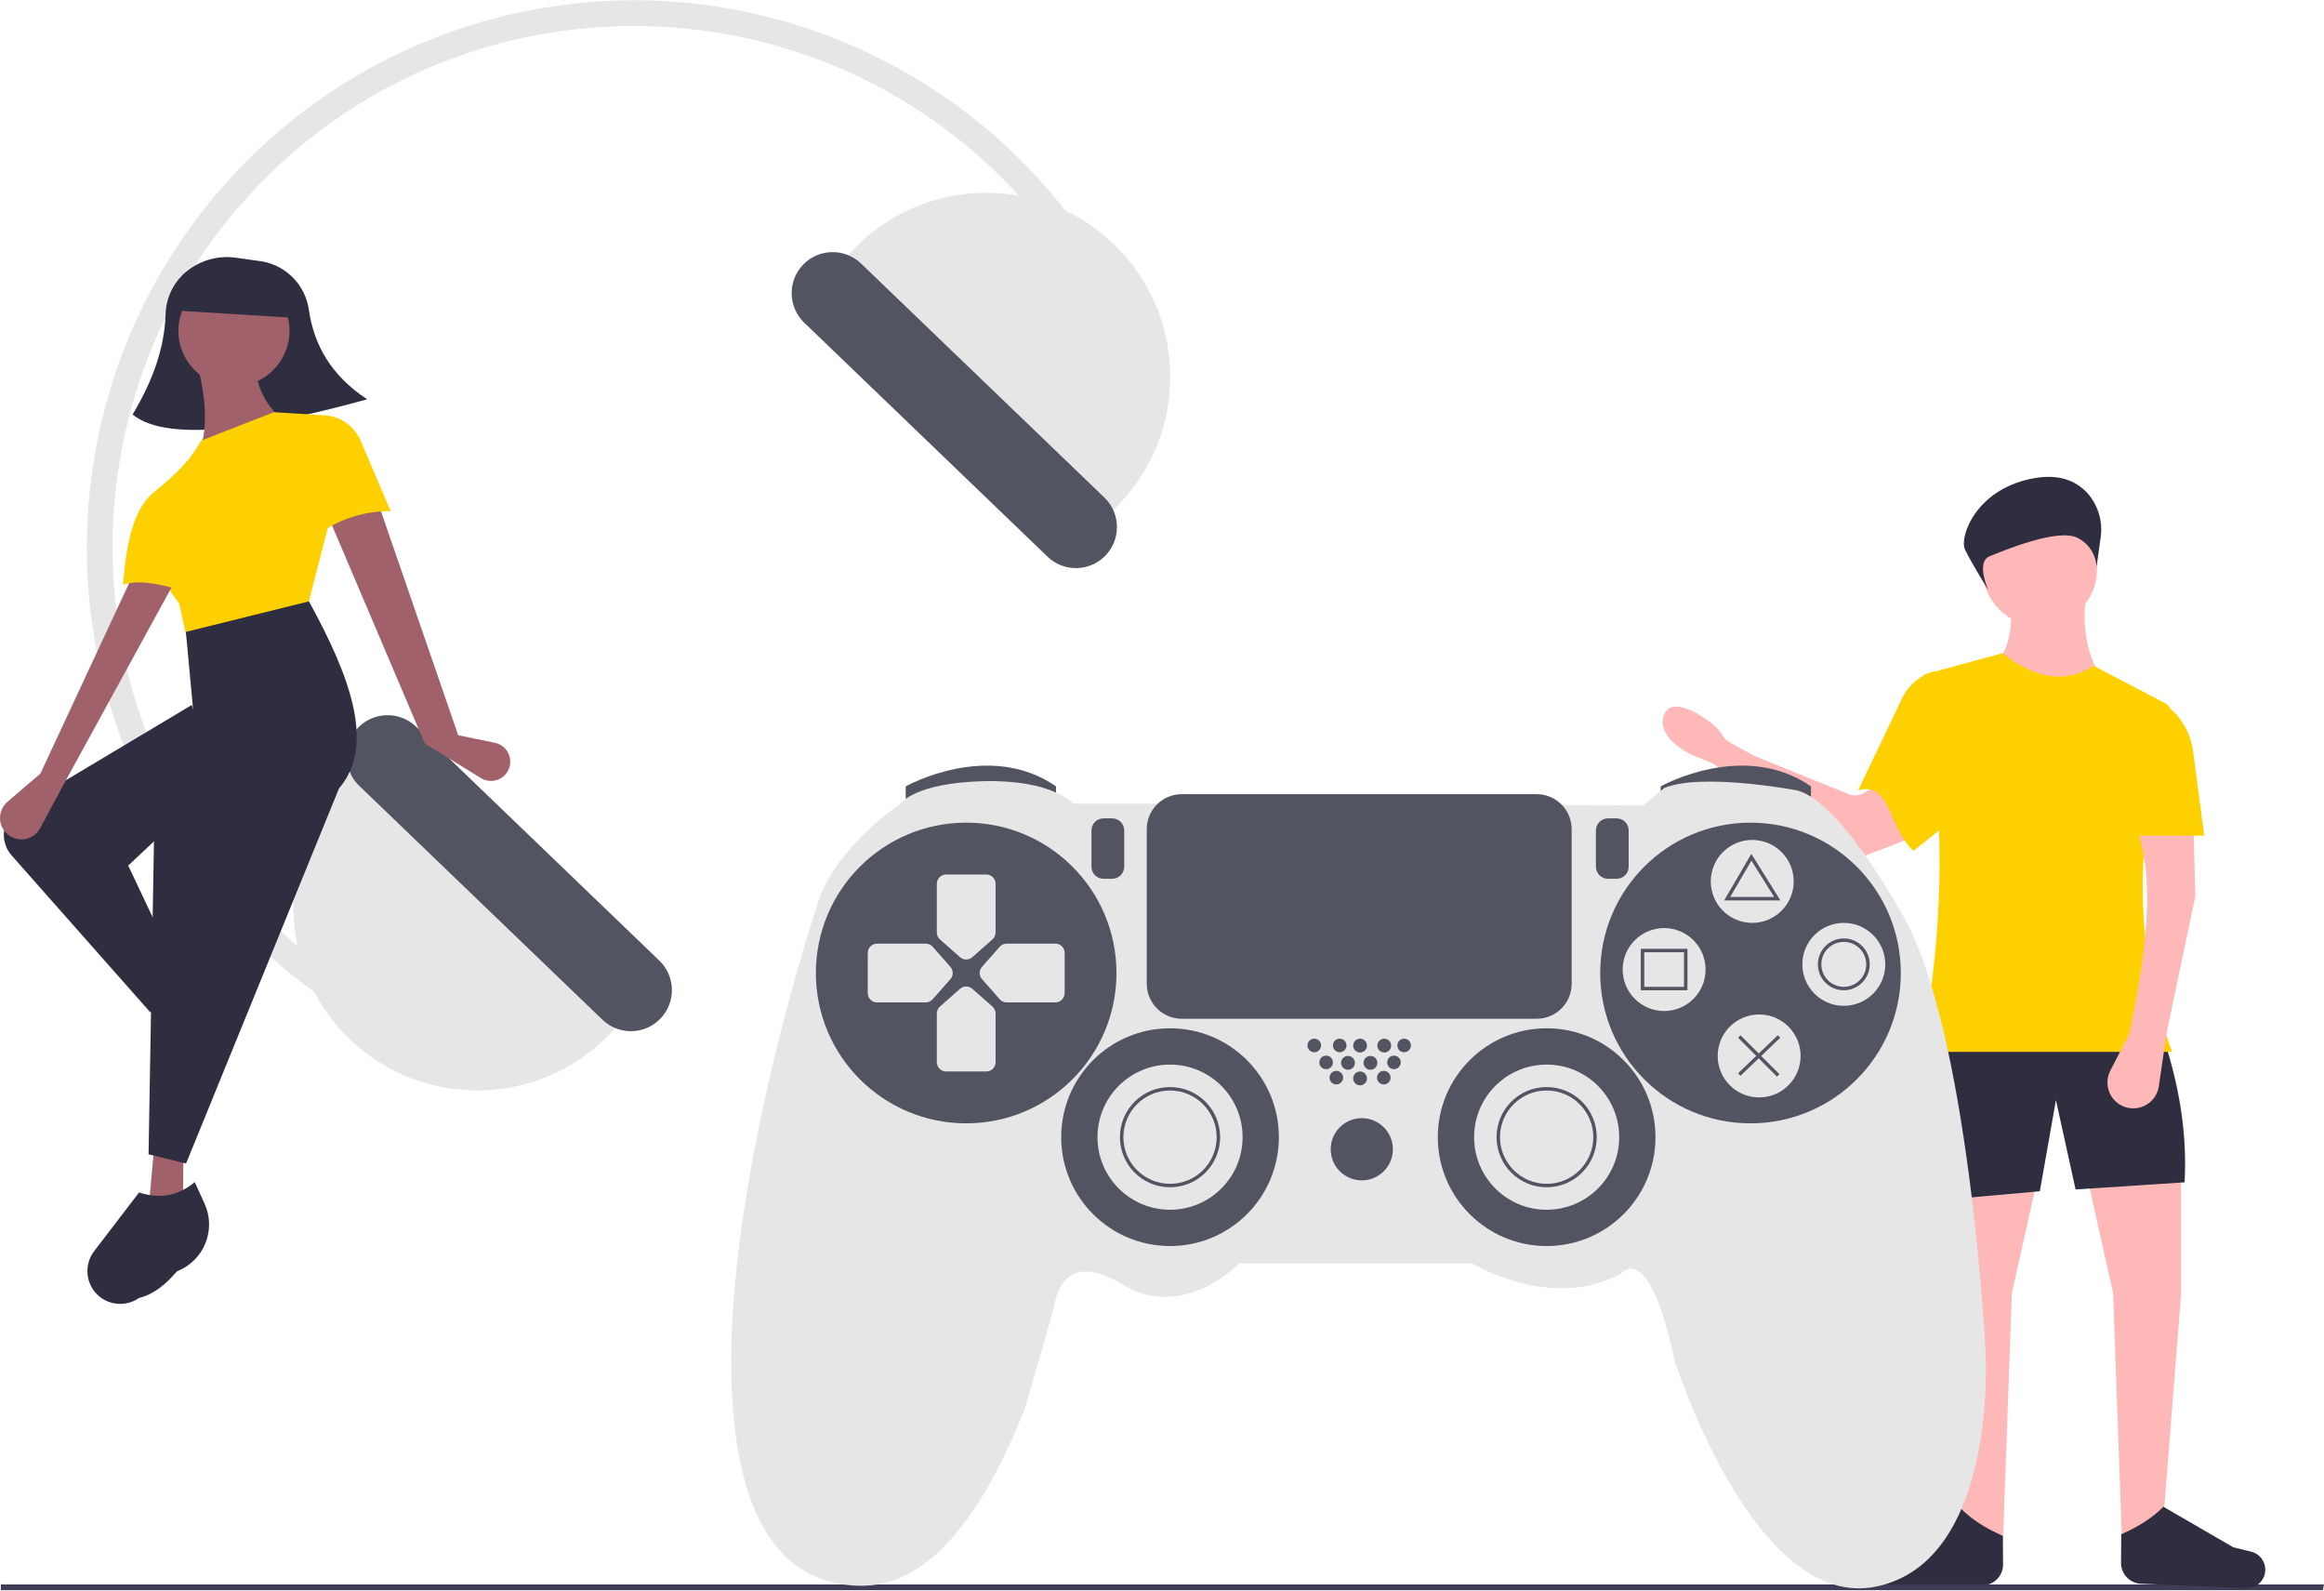
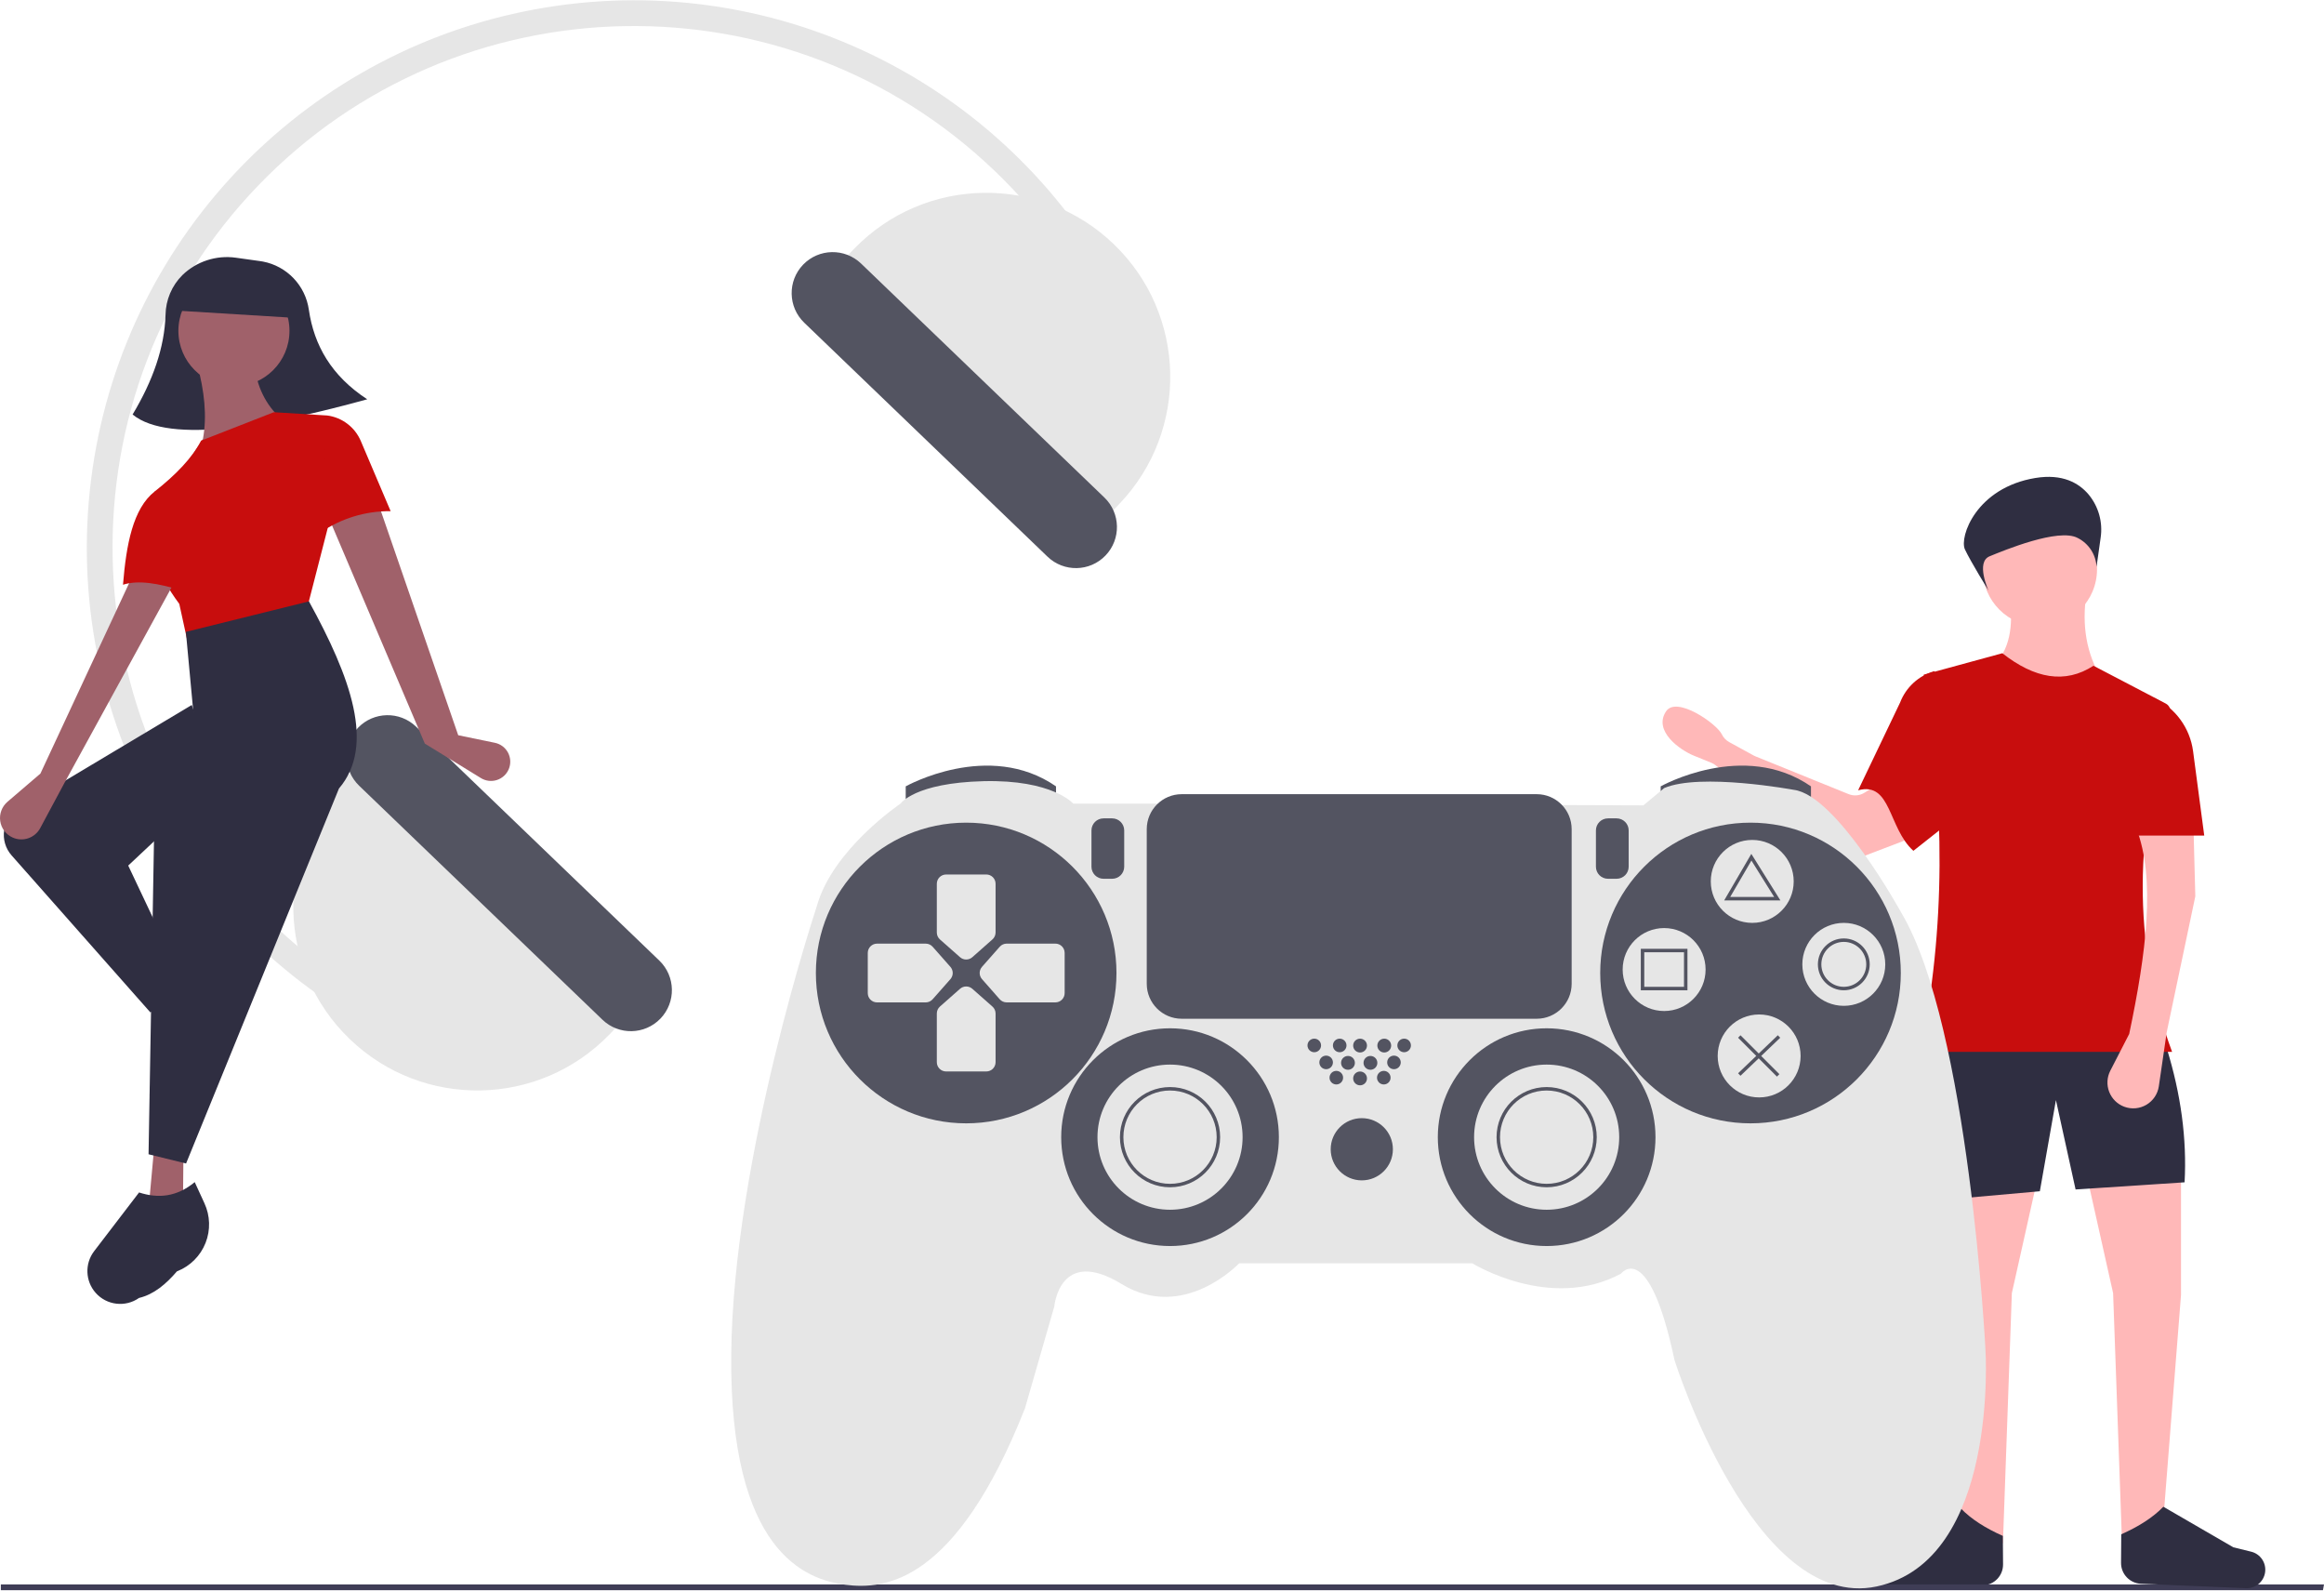
<svg xmlns="http://www.w3.org/2000/svg" data-name="Layer 1" width="883.272" height="604.198" viewBox="0 0 883.272 604.198">
  <path d="M916.662,400.177q18.262,19.152,40.749,6.112c-6.291-10.082-7.789-21.048-6.112-32.599H922.095C923.389,383.841,923.041,393.293,916.662,400.177Z" transform="translate(-158.3639 -147.9008)" fill="#ffb8b8" />
  <polygon points="806.517 586.416 822.138 578.267 828.929 492.015 828.929 446.512 792.934 445.833 803.121 491.336 806.517 586.416" fill="#ffb8b8" />
  <polygon points="761.238 586.416 745.618 578.267 738.827 492.015 738.827 446.512 774.821 445.833 764.634 491.336 761.238 586.416" fill="#ffb8b8" />
  <path d="M895.608,603.921l38.032-3.396,6.112-34.636,7.471,33.957,41.428-2.717c.905-16.502-1.394-33.486-6.791-50.936L890.854,544.156Z" transform="translate(-158.3639 -147.9008)" fill="#2f2e41" />
  <path d="M856.078,473.842l-45.749-35.228a6.654,6.654,0,0,0-1.552-.891l-6.649-2.705c-5.341-2.173-15.513-9.4-10.552-16.842,4-6,19.311,4.748,21.195,8.73a6.578,6.578,0,0,0,2.789,2.951l9.297,5.095a6.654,6.654,0,0,0,.698.331l35.396,14.347a6.654,6.654,0,0,0,6.063-.547l6.417-4.069a6.654,6.654,0,0,1,10.09,4.326l2.121,10.704a6.654,6.654,0,0,1-4.157,7.511l-18.977,7.234A6.654,6.654,0,0,1,856.078,473.842Z" transform="translate(-158.3639 -147.9008)" fill="#ffb8b8" />
-   <path d="M864.576,448.175c12.666-3.397,11.336,14.299,21,23l19-15-11.005-53.281h0a19.803,19.803,0,0,0-13.049,11.949Z" transform="translate(-158.3639 -147.9008)" fill="#fed000" />
-   <path d="M888.137,547.552h95.76c-15.498-41.763-13.989-84.717-.793-128.488a3.263,3.263,0,0,0-1.604-3.84L954.015,400.856c-10.789,7.02-22.385,4.863-34.636-4.754l-29.882,8.15C897.631,453.109,897.862,500.962,888.137,547.552Z" transform="translate(-158.3639 -147.9008)" fill="#fed000" />
+   <path d="M864.576,448.175c12.666-3.397,11.336,14.299,21,23l19-15-11.005-53.281h0a19.803,19.803,0,0,0-13.049,11.949Z" transform="translate(-158.3639 -147.9008)" fill="#C80D0D" />
+   <path d="M888.137,547.552h95.76c-15.498-41.763-13.989-84.717-.793-128.488a3.263,3.263,0,0,0-1.604-3.84L954.015,400.856c-10.789,7.02-22.385,4.863-34.636-4.754l-29.882,8.15C897.631,453.109,897.862,500.962,888.137,547.552Z" transform="translate(-158.3639 -147.9008)" fill="#C80D0D" />
  <path d="M912.082,750.268l-39.907,1.692a7.045,7.045,0,0,1-7.266-5.996h0a7.045,7.045,0,0,1,5.29-7.885l6.769-1.659,26.604-15.42c3.941,4.081,9.369,7.532,16.004,10.471l.078,10.842A7.906,7.906,0,0,1,912.082,750.268Z" transform="translate(-158.3639 -147.9008)" fill="#2f2e41" />
  <polygon points="882.877 604.198 0.321 604.198 0.321 602.017 883.272 602.017 882.877 604.198" fill="#3f3d56" />
  <path d="M972.07,749.662l39.907,1.692a7.045,7.045,0,0,0,7.266-5.996h0a7.045,7.045,0,0,0-5.29-7.885l-6.769-1.659-26.604-15.42c-3.941,4.081-9.369,7.532-16.004,10.471l-.078,10.842A7.906,7.906,0,0,0,972.07,749.662Z" transform="translate(-158.3639 -147.9008)" fill="#2f2e41" />
  <circle cx="775.276" cy="216.281" r="21.733" fill="#ffb8b8" />
  <path d="M967.598,540.76l-7.18,13.961a9.818,9.818,0,0,0,5.283,13.683h0a9.818,9.818,0,0,0,13.162-7.776l2.996-20.547L992.726,488.466l-.679-25.808H970.314C977.727,481.853,974.05,510.166,967.598,540.76Z" transform="translate(-158.3639 -147.9008)" fill="#ffb8b8" />
-   <path d="M966.918,465.375h29.203l-4.239-32.027a26.235,26.235,0,0,0-14.777-20.267h0Z" transform="translate(-158.3639 -147.9008)" fill="#fed000" />
+   <path d="M966.918,465.375h29.203l-4.239-32.027a26.235,26.235,0,0,0-14.777-20.267h0Z" transform="translate(-158.3639 -147.9008)" fill="#C80D0D" />
  <path d="M956.745,352.211a20.895,20.895,0,0,0-4.568-16.413c-3.708-4.388-9.923-7.979-20.234-6.285-22.497,3.696-28.985,22.425-26.781,27.135s8.96,15.628,8.96,15.628-4.958-10.808.423-13.008,26.207-10.867,33.476-6.962a13.028,13.028,0,0,1,7.165,10.975Z" transform="translate(-158.3639 -147.9008)" fill="#2f2e41" />
  <path d="M584.773,261.764l-8.738,4.434a197.756,197.756,0,0,0-39.44-53.181c-78.782-75.738-204.492-73.262-280.23,5.52s-73.262,204.492,5.52,280.23A198.061,198.061,0,0,0,312.786,534.292l-4.274,8.816A207.991,207.991,0,1,1,584.773,261.764Z" transform="translate(-158.3639 -147.9008)" fill="#e6e6e6" />
  <path d="M289.156,444.051A69.924,69.924,0,0,0,389.971,540.971l12.038-12.522L301.194,431.529Z" transform="translate(-158.3639 -147.9008)" fill="#e6e6e6" />
  <path d="M294.439,424.417a15.606,15.606,0,0,0,.434,22.041l92.467,88.895a15.588,15.588,0,0,0,21.606-22.475l-92.467-88.895A15.606,15.606,0,0,0,294.439,424.417Z" transform="translate(-158.3639 -147.9008)" fill="#535461" />
  <path d="M571.774,351.862l12.038-12.522a69.924,69.924,0,0,0-100.815-96.92l-12.038,12.522Z" transform="translate(-158.3639 -147.9008)" fill="#e6e6e6" />
  <path d="M463.587,248.473a15.606,15.606,0,0,0,.434,22.041l92.467,88.895a15.588,15.588,0,0,0,21.606-22.475l-92.467-88.895A15.606,15.606,0,0,0,463.587,248.473Z" transform="translate(-158.3639 -147.9008)" fill="#535461" />
  <path d="M502.593,453.907v-7.223s31.517-17.728,57.124,0v6.566Z" transform="translate(-158.3639 -147.9008)" fill="#535461" />
  <path d="M789.529,453.907v-7.223s31.517-17.728,57.124,0v6.566Z" transform="translate(-158.3639 -147.9008)" fill="#535461" />
  <path d="M597.144,453.251H566.284s-7.879-9.192-34.143-8.536-31.517,8.536-31.517,8.536-25.936,17.4-31.845,39.068c0,0-31.845,95.536-32.502,170.389s28.234,85.358,43.336,87.328,42.023-.657,68.287-66.974L559.061,644.322s1.97-22.981,25.608-8.536,44.649-7.879,44.649-7.879h88.641s29.547,18.385,56.468,3.94c0,0,10.506-13.789,20.355,32.83,0,0,30.204,95.864,76.823,86.015s41.366-89.955,41.366-89.955-6.238-122.457-31.845-165.792c0,0-24.623-44.977-41.038-46.947,0,0-35.457-6.566-49.245-.657l-7.879,6.566Z" transform="translate(-158.3639 -147.9008)" fill="#e6e6e6" />
  <circle cx="367.21" cy="369.697" r="57.124" fill="#535461" />
  <circle cx="665.308" cy="369.697" r="57.124" fill="#535461" />
  <path d="M535.528,504.86l-7.617,6.737a3.532,3.532,0,0,1-4.668,0l-7.63-6.737a3.526,3.526,0,0,1-1.195-2.626V483.697a3.533,3.533,0,0,1,3.533-3.526h15.266a3.526,3.526,0,0,1,3.533,3.519V502.22A3.526,3.526,0,0,1,535.528,504.86Z" transform="translate(-158.3639 -147.9008)" fill="#e6e6e6" />
  <path d="M535.528,530.329l-7.617-6.73a3.533,3.533,0,0,0-4.668,0l-7.63,6.737a3.526,3.526,0,0,0-1.195,2.626v18.516a3.526,3.526,0,0,0,3.519,3.533h15.279a3.526,3.526,0,0,0,3.533-3.519V532.969A3.526,3.526,0,0,0,535.528,530.329Z" transform="translate(-158.3639 -147.9008)" fill="#e6e6e6" />
  <path d="M512.843,527.565l6.737-7.63a3.532,3.532,0,0,0,0-4.668l-6.737-7.63a3.533,3.533,0,0,0-2.626-1.195H491.7a3.533,3.533,0,0,0-3.526,3.533v15.266a3.526,3.526,0,0,0,3.519,3.533h18.529A3.526,3.526,0,0,0,512.843,527.565Z" transform="translate(-158.3639 -147.9008)" fill="#e6e6e6" />
  <path d="M538.312,527.565l-6.724-7.636a3.526,3.526,0,0,1,0-4.668l6.737-7.63a3.526,3.526,0,0,1,2.626-1.195h18.516a3.526,3.526,0,0,1,3.533,3.519V525.234a3.526,3.526,0,0,1-3.519,3.533H540.958A3.526,3.526,0,0,1,538.312,527.565Z" transform="translate(-158.3639 -147.9008)" fill="#e6e6e6" />
  <circle cx="444.69" cy="432.074" r="41.366" fill="#535461" />
  <circle cx="587.829" cy="432.074" r="41.366" fill="#535461" />
  <circle cx="444.69" cy="432.074" r="27.577" fill="#e6e6e6" />
  <path d="M603.054,599.016A19.041,19.041,0,1,1,622.095,579.975,19.063,19.063,0,0,1,603.054,599.016Zm0-36.77a17.728,17.728,0,1,0,17.728,17.728A17.748,17.748,0,0,0,603.054,562.247Z" transform="translate(-158.3639 -147.9008)" fill="#535461" />
  <circle cx="587.829" cy="432.074" r="27.577" fill="#e6e6e6" />
  <path d="M746.193,599.016a19.041,19.041,0,1,1,19.041-19.041A19.063,19.063,0,0,1,746.193,599.016Zm0-36.77a17.728,17.728,0,1,0,17.728,17.728A17.748,17.748,0,0,0,746.193,562.247Z" transform="translate(-158.3639 -147.9008)" fill="#535461" />
  <circle cx="517.572" cy="436.67" r="11.819" fill="#535461" />
  <circle cx="499.509" cy="397.222" r="2.58" fill="#535461" />
  <circle cx="509.175" cy="397.222" r="2.58" fill="#535461" />
  <circle cx="507.888" cy="409.467" r="2.58" fill="#535461" />
  <circle cx="516.916" cy="409.75" r="2.626" fill="#535461" />
  <circle cx="525.931" cy="409.467" r="2.58" fill="#535461" />
  <circle cx="504.02" cy="403.67" r="2.58" fill="#535461" />
  <circle cx="512.32" cy="403.84" r="2.626" fill="#535461" />
  <circle cx="520.856" cy="403.84" r="2.626" fill="#535461" />
  <circle cx="529.798" cy="403.67" r="2.58" fill="#535461" />
  <circle cx="516.916" cy="397.274" r="2.626" fill="#535461" />
  <circle cx="526.108" cy="397.274" r="2.626" fill="#535461" />
  <circle cx="533.666" cy="397.222" r="2.58" fill="#535461" />
  <path d="M577.774,458.847a4.586,4.586,0,0,0-4.581,4.581V477.217a4.586,4.586,0,0,0,4.581,4.581h3.283a4.586,4.586,0,0,0,4.581-4.581V463.428a4.586,4.586,0,0,0-4.581-4.581Z" transform="translate(-158.3639 -147.9008)" fill="#535461" />
  <path d="M769.502,458.847a4.586,4.586,0,0,0-4.581,4.581V477.217a4.586,4.586,0,0,0,4.581,4.581h3.283a4.586,4.586,0,0,0,4.581-4.581V463.428a4.586,4.586,0,0,0-4.581-4.581Z" transform="translate(-158.3639 -147.9008)" fill="#535461" />
  <circle cx="665.965" cy="334.897" r="15.758" fill="#e6e6e6" />
  <circle cx="632.478" cy="368.384" r="15.758" fill="#e6e6e6" />
  <circle cx="700.765" cy="366.414" r="15.758" fill="#e6e6e6" />
  <circle cx="668.591" cy="401.214" r="15.758" fill="#e6e6e6" />
  <path d="M607.485,449.654a13.296,13.296,0,0,0-13.281,13.281v58.766a13.296,13.296,0,0,0,13.281,13.281H742.417a13.296,13.296,0,0,0,13.281-13.281V462.936A13.296,13.296,0,0,0,742.417,449.654Z" transform="translate(-158.3639 -147.9008)" fill="#535461" />
  <path d="M835.035,490.02H813.665l10.316-17.685ZM815.951,488.707h16.713l-8.645-13.832Z" transform="translate(-158.3639 -147.9008)" fill="#535461" />
  <path d="M799.706,524.164H781.978V508.405h17.728Zm-16.415-1.313H798.393V509.718H783.291Z" transform="translate(-158.3639 -147.9008)" fill="#535461" />
  <path d="M859.129,524.164a9.849,9.849,0,1,1,9.849-9.849A9.86,9.86,0,0,1,859.129,524.164Zm0-18.385a8.536,8.536,0,1,0,8.536,8.536A8.546,8.546,0,0,0,859.129,505.779Z" transform="translate(-158.3639 -147.9008)" fill="#535461" />
  <rect x="826.135" y="538.668" width="1.313" height="20.893" transform="translate(-304.4849 597.5607) rotate(-45)" fill="#535461" />
  <rect x="816.506" y="548.294" width="20.898" height="1.313" transform="translate(-308.4265 576.0851) rotate(-43.734)" fill="#535461" />
  <path d="M297.935,299.615c-35.851,9.884-75.108,17.324-89.175,5.781,7.702-12.822,12.144-25.459,12.521-37.867a21.772,21.772,0,0,1,6.408-15.103,24.371,24.371,0,0,1,20.328-6.606l9.304,1.306q.47.066.935.15A21.759,21.759,0,0,1,275.75,265.612C277.711,279.066,284.303,290.714,297.935,299.615Z" transform="translate(-158.3639 -147.9008)" fill="#2f2e41" />
  <path d="M332.517,427.259l13.937,2.874a7.32,7.32,0,0,1,5.244,10.067v0a7.32,7.32,0,0,1-10.557,3.338l-21.319-13.112L283.611,345.3l18.756-5.425Z" transform="translate(-158.3639 -147.9008)" fill="#a0616a" />
  <polygon points="74.869 391.06 64.316 394.129 56.328 377.632 64.451 373.399 74.869 391.06" fill="#a0616a" />
  <polygon points="69.507 461.743 56.559 458.315 58.586 436.07 69.729 436.756 69.507 461.743" fill="#a0616a" />
  <path d="M229.221,523.539l-13.714,9.025L162.763,472.904a11.756,11.756,0,0,1,2.777-17.878l65.706-39.261,10.064,28.91-34.214,32.107Z" transform="translate(-158.3639 -147.9008)" fill="#2f2e41" />
  <path d="M240.77,554.769q-.052.067-.103.134c-.876,5.132-2.416,9.813-5.853,13.202a10.229,10.229,0,0,1-12.423,5.611h0a10.229,10.229,0,0,1-7.093-10.894l2.563-22.905c6.147-1.413,10.835-4.909,13.208-11.71L237.042,532.275A15.705,15.705,0,0,1,240.77,554.769Z" transform="translate(-158.3639 -147.9008)" fill="#2f2e41" />
  <circle cx="88.908" cy="125.702" r="21.108" fill="#a0616a" />
  <path d="M265.551,307.345l-33.276,27.559L229.683,323.56l5.808-8.854c1.612-8.686.571-18.265-2.199-28.426l21.71.02C255.94,294.511,259.137,301.674,265.551,307.345Z" transform="translate(-158.3639 -147.9008)" fill="#a0616a" />
-   <path d="M274.919,379.635l-44.923,13.684-3.495-15.977c-8.419-11.304-12.078-21.621-6.571-30.038l-2.772-12.671c7.951-6.26,14.203-12.665,17.636-19.31l27.639-10.8,20.319,1.25,6,20.107Z" transform="translate(-158.3639 -147.9008)" fill="#fed000" />
-   <path d="M306.833,342.123a46.281,46.281,0,0,0-26.823,8.218l2.742-44.57h0a16.176,16.176,0,0,1,12.744,9.701Z" transform="translate(-158.3639 -147.9008)" fill="#fed000" />
+   <path d="M274.919,379.635l-44.923,13.684-3.495-15.977c-8.419-11.304-12.078-21.621-6.571-30.038l-2.772-12.671c7.951-6.26,14.203-12.665,17.636-19.31l27.639-10.8,20.319,1.25,6,20.107Z" transform="translate(-158.3639 -147.9008)" fill="#C80D0D" />
+   <path d="M306.833,342.123a46.281,46.281,0,0,0-26.823,8.218l2.742-44.57h0a16.176,16.176,0,0,1,12.744,9.701Z" transform="translate(-158.3639 -147.9008)" fill="#C80D0D" />
  <path d="M229.081,589.981l-14.258-3.509,2.099-121.153,19.146-20.967-4.286-26.581-2.773-29.777,46.768-11.597c15.808,28.703,25.362,54.799,11.415,71.1Z" transform="translate(-158.3639 -147.9008)" fill="#2f2e41" />
  <path d="M225.806,630.886q-.096.038-.192.075c-4.14,4.807-8.689,8.727-14.408,10.106a12.466,12.466,0,0,1-16.497-1.949v0a12.466,12.466,0,0,1-.56-15.833l17.07-22.305c7.306,2.388,14.398,1.684,21.15-3.926l3.681,8.003A19.139,19.139,0,0,1,225.806,630.886Z" transform="translate(-158.3639 -147.9008)" fill="#2f2e41" />
  <path d="M173.72,441.832l-12.515,10.715a8.121,8.121,0,0,0,1.941,13.571h0a8.121,8.121,0,0,0,10.499-3.565l9.05-16.88,41.504-75.739-15.61-2.934Z" transform="translate(-158.3639 -147.9008)" fill="#a0616a" />
-   <path d="M226.699,372.062c-8.107-2.447-15.7-3.888-21.589-1.986,1.235-15.276,3.779-28.923,12.05-35.444l11.758,1.381Z" transform="translate(-158.3639 -147.9008)" fill="#fed000" />
+   <path d="M226.699,372.062c-8.107-2.447-15.7-3.888-21.589-1.986,1.235-15.276,3.779-28.923,12.05-35.444l11.758,1.381Z" transform="translate(-158.3639 -147.9008)" fill="#C80D0D" />
  <path d="M270.835,268.708l-45.145-2.778.556-9.029q23.639-15.939,45.145,2.778Z" transform="translate(-158.3639 -147.9008)" fill="#2f2e41" />
</svg>
